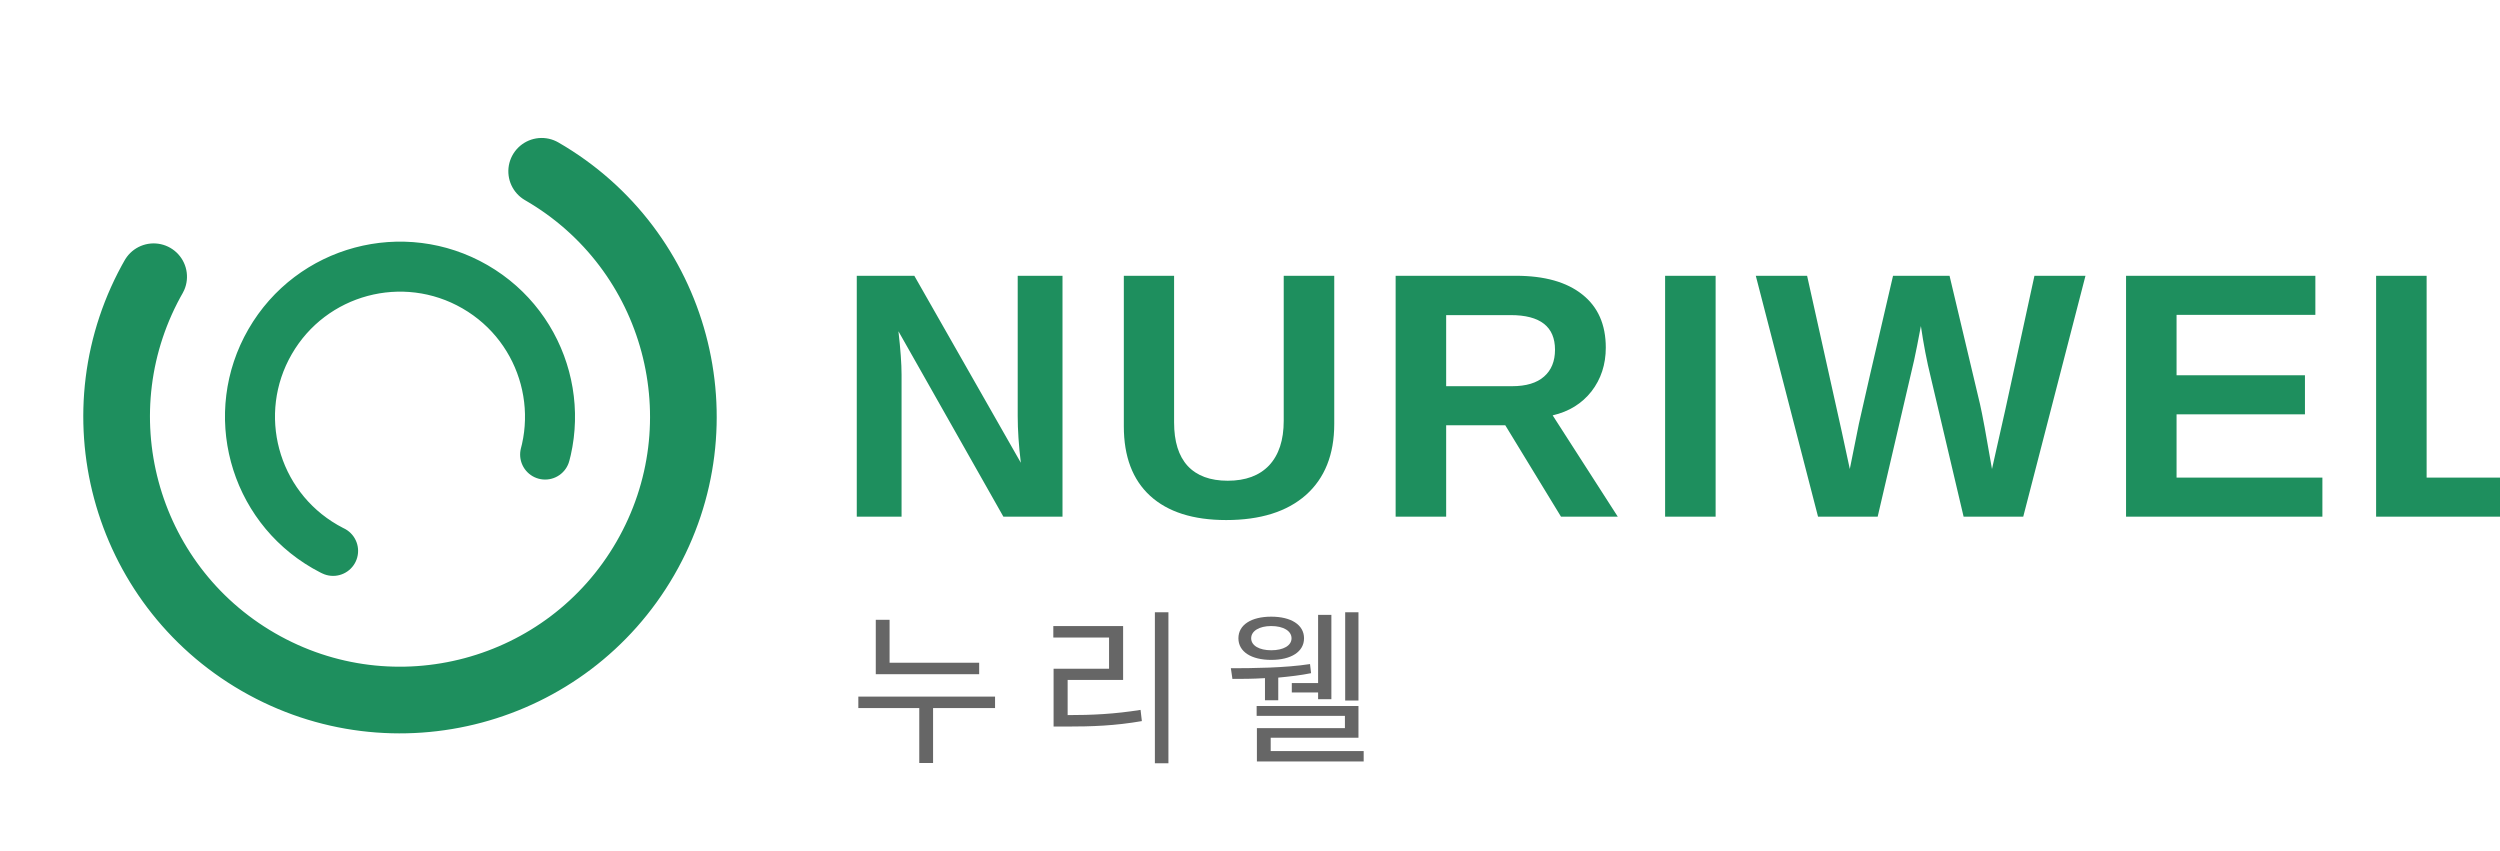
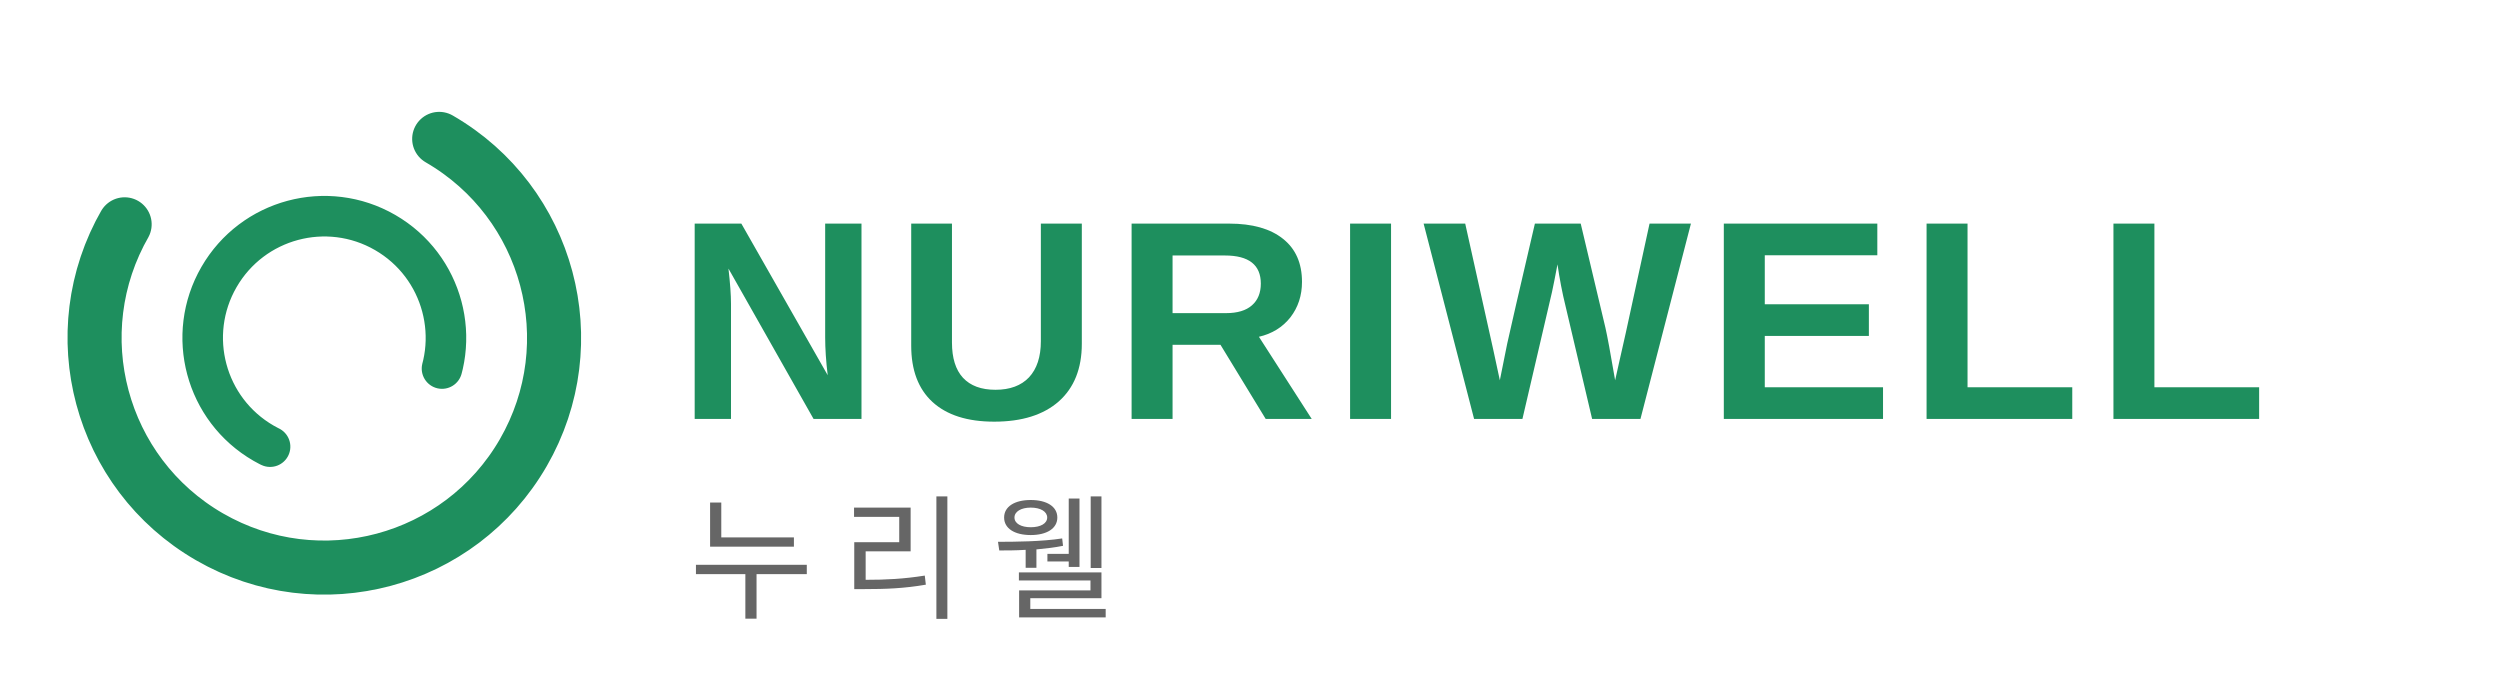
- <svg xmlns="http://www.w3.org/2000/svg" viewBox="0 0 150 51">
+ <svg xmlns="http://www.w3.org/2000/svg" viewBox="0 0 185 51">
  <g fill="none" stroke="#1E8F5E" stroke-width="4" stroke-linecap="round">
    <circle cx="24" cy="25" r="17" stroke-dasharray="80 30" transform="rotate(-60 24 25)" />
    <circle cx="24" cy="25" r="9" stroke-width="3" stroke-dasharray="40 16" transform="rotate(120 24 25)" />
  </g>
  <text x="50" y="31" font-family="Nunito Sans,Pretendard,Arial,sans-serif" font-size="21" font-weight="800" letter-spacing="1" fill="#1E8F5E">NURIWELL</text>
  <text x="51" y="45" font-family="Pretendard,Arial,sans-serif" font-size="10" font-weight="500" letter-spacing="2" fill="#666">누리웰</text>
</svg>
